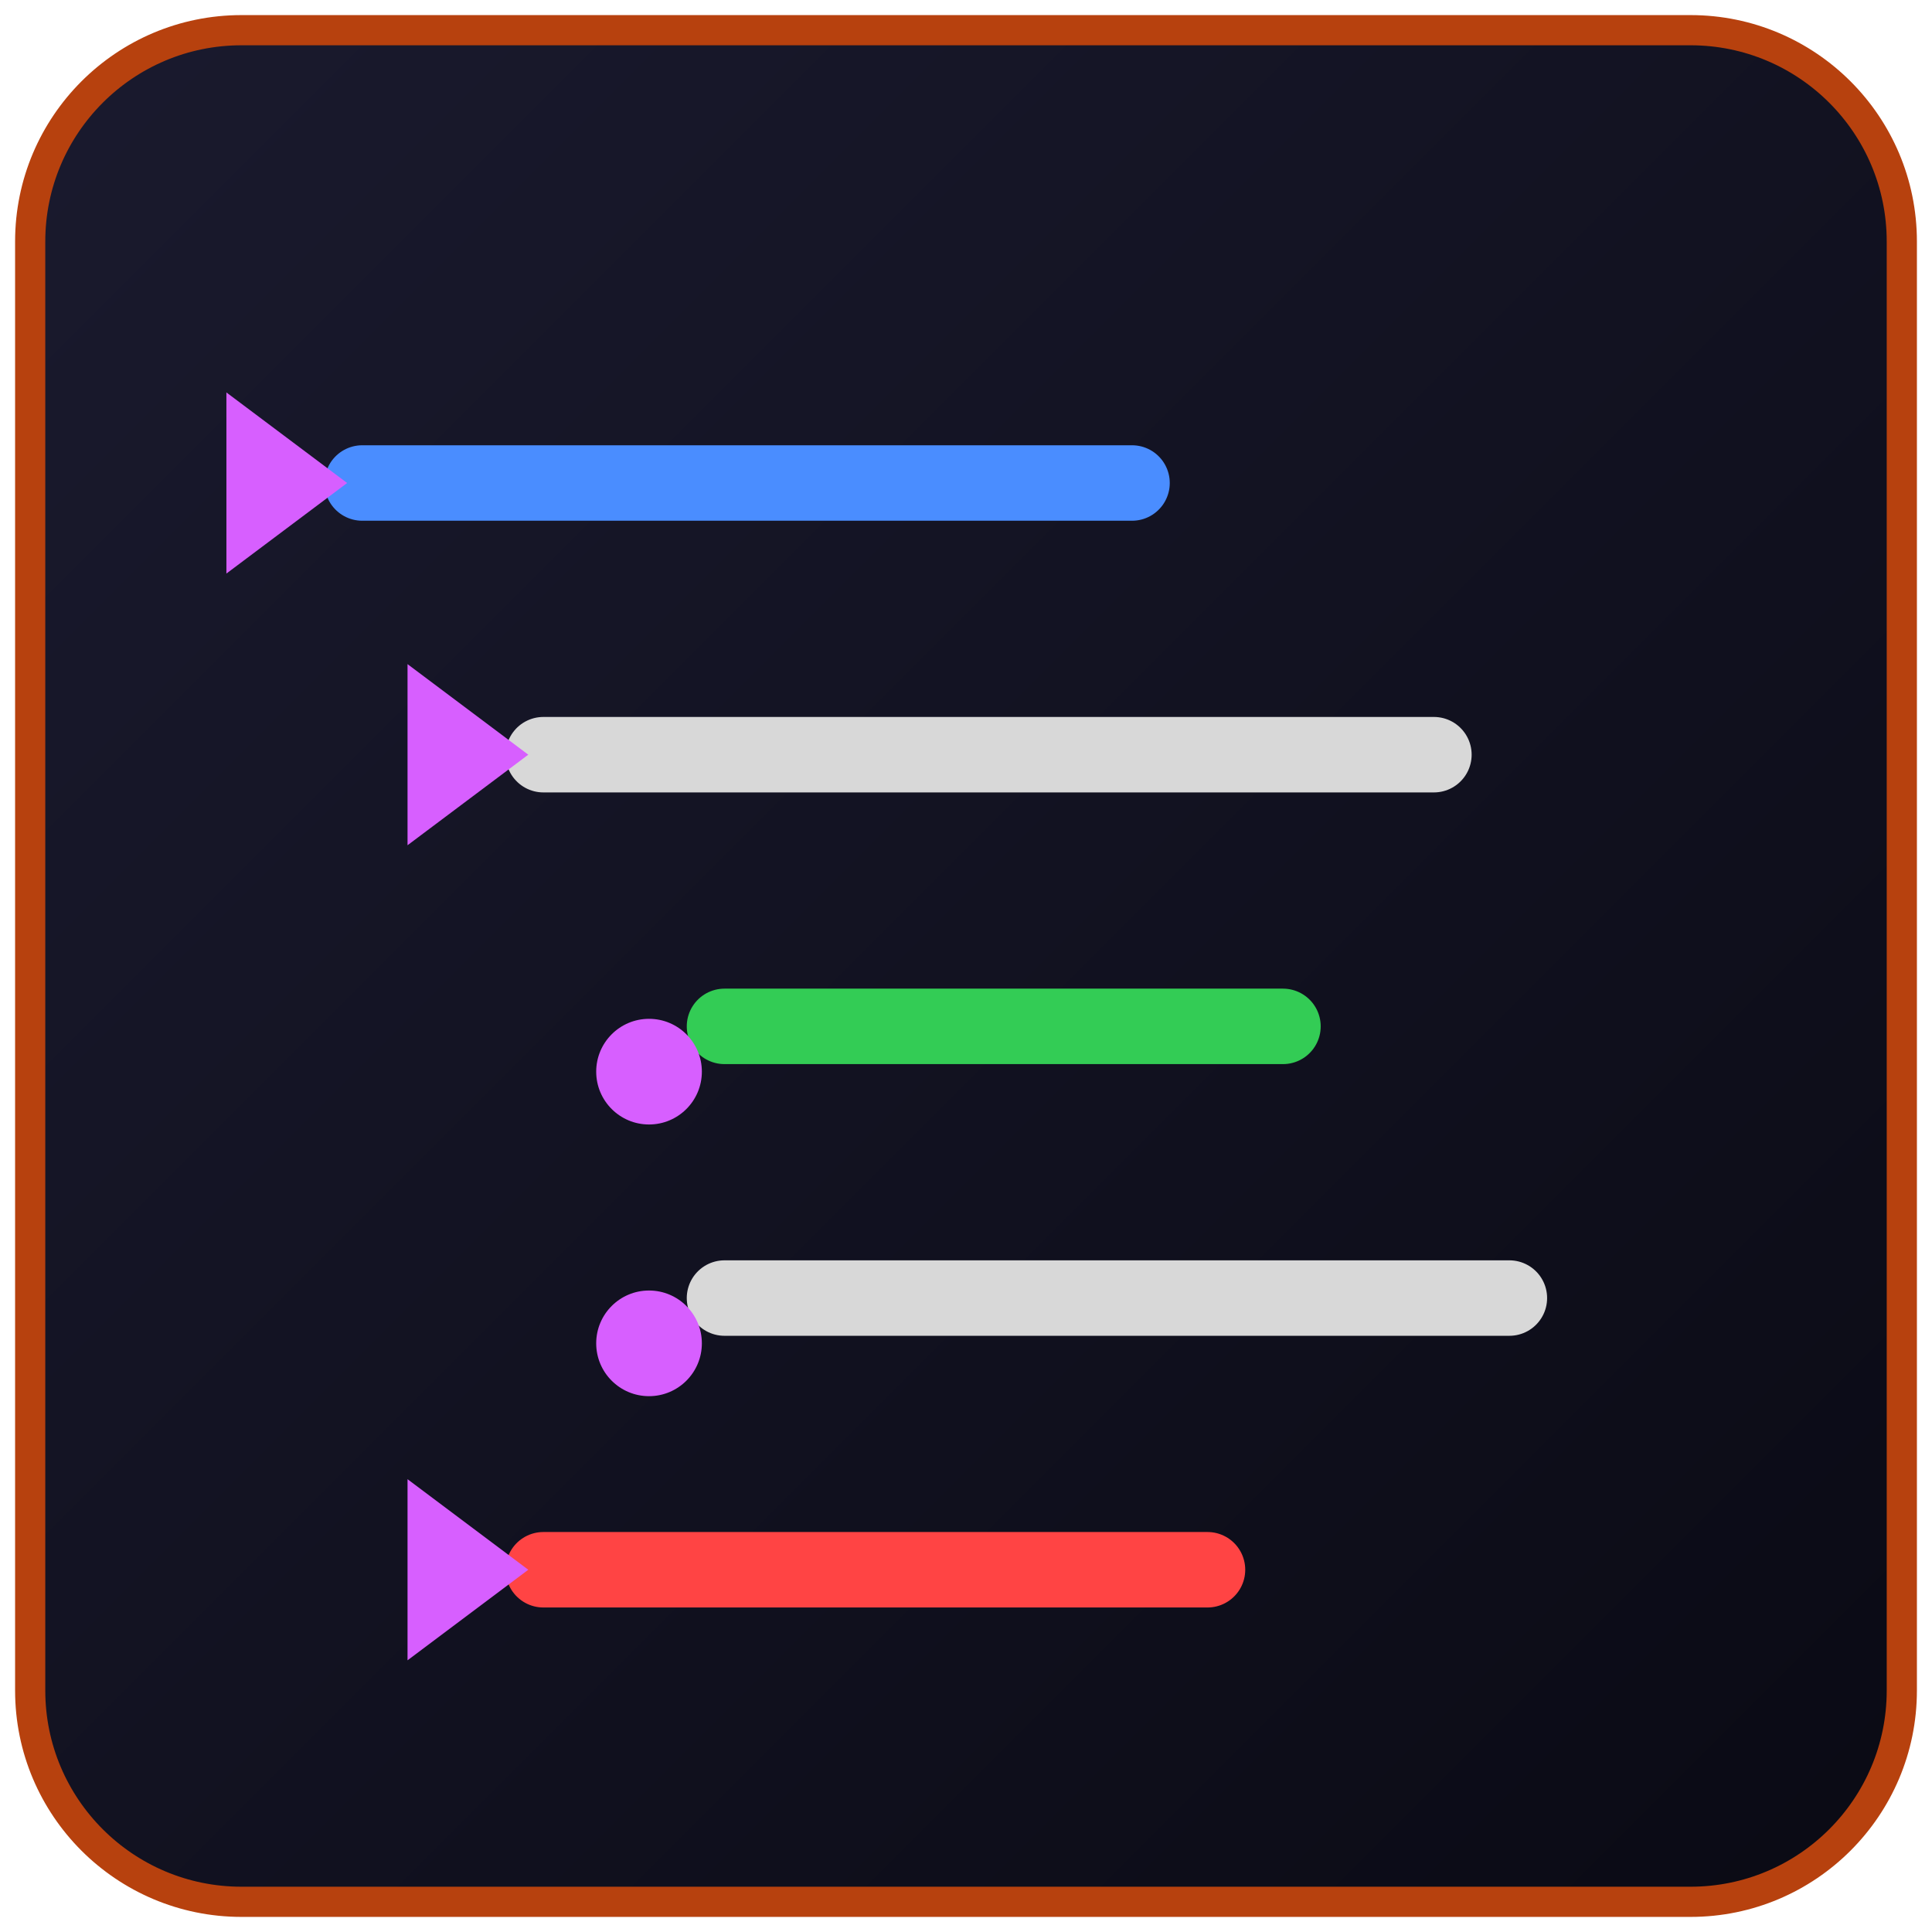
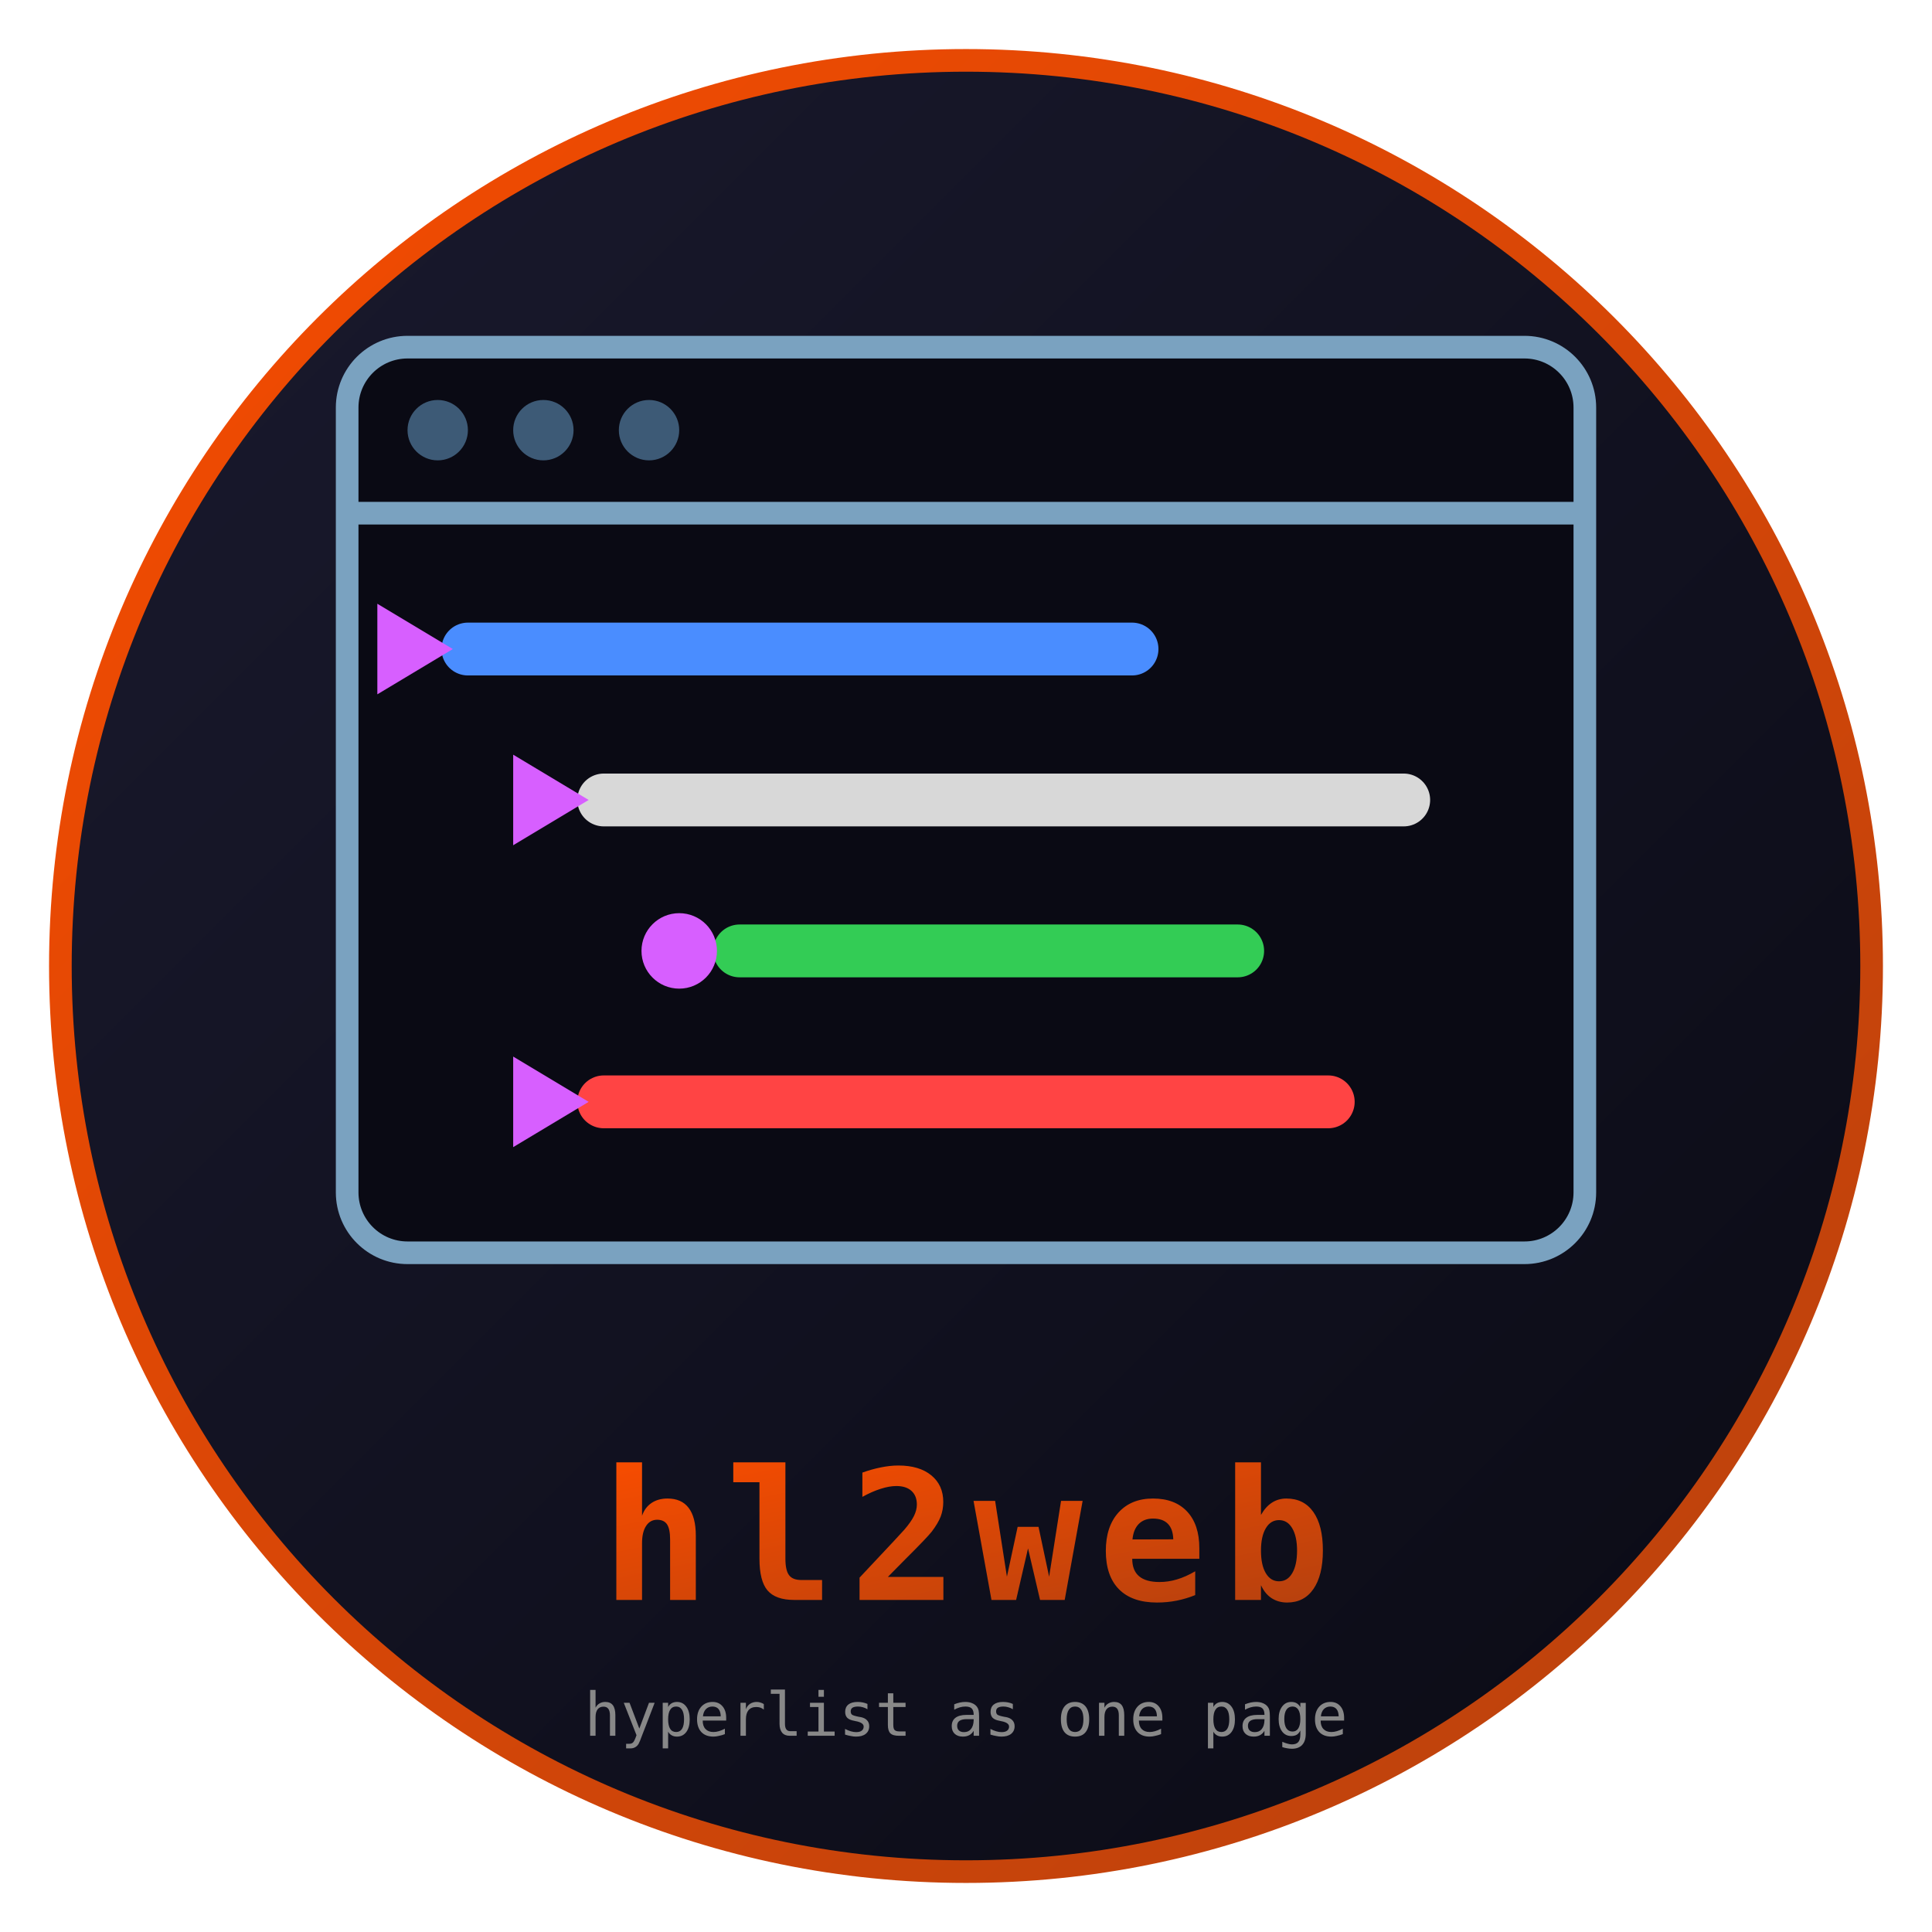
<svg xmlns="http://www.w3.org/2000/svg" viewBox="0 0 256 256" width="256" height="256">
  <defs>
    <linearGradient id="bg" x1="0%" y1="0%" x2="100%" y2="100%">
      <stop offset="0%" style="stop-color:#1a1a2e" />
      <stop offset="100%" style="stop-color:#0a0a14" />
    </linearGradient>
+     <linearGradient id="rust" x1="0%" y1="0%" x2="100%" y2="100%">
+       <stop offset="0%" style="stop-color:#f74c00" />
+       <stop offset="100%" style="stop-color:#b7410e" />
+     </linearGradient>
  </defs>
-   <rect x="4" y="4" width="248" height="248" rx="28" fill="url(#bg)" stroke="#b7410e" stroke-width="4" />
-   <g stroke-linecap="round" stroke-width="10">
-     <line x1="48" y1="64" x2="150" y2="64" stroke="#4a8dff" />
-     <line x1="72" y1="100" x2="190" y2="100" stroke="#d8d8d8" />
-     <line x1="96" y1="136" x2="170" y2="136" stroke="#33cc55" />
-     <line x1="96" y1="172" x2="200" y2="172" stroke="#d8d8d8" />
-     <line x1="72" y1="208" x2="160" y2="208" stroke="#ff4444" />
+   <circle cx="128" cy="128" r="120" fill="url(#bg)" stroke="url(#rust)" stroke-width="3" />
+   <rect x="46" y="46" width="164" height="120" rx="8" fill="#0a0a14" stroke="#7aa2c0" stroke-width="3" />
+   <line x1="46" y1="68" x2="210" y2="68" stroke="#7aa2c0" stroke-width="3" />
+   <g fill="#3d5a76">
+     <circle cx="58" cy="57" r="4" />
+     <circle cx="72" cy="57" r="4" />
+     <circle cx="86" cy="57" r="4" />
+   </g>
+   <g stroke-linecap="round" stroke-width="7">
+     <line x1="62" y1="86" x2="150" y2="86" stroke="#4a8dff" />
+     <line x1="80" y1="106" x2="186" y2="106" stroke="#d8d8d8" />
+     <line x1="98" y1="126" x2="164" y2="126" stroke="#33cc55" />
+     <line x1="80" y1="146" x2="176" y2="146" stroke="#ff4444" />
  </g>
  <g fill="#d75fff">
-     <path d="M30 52 l16 12 -16 12 z" />
-     <path d="M54 88 l16 12 -16 12 z" />
-     <path d="M54 196 l16 12 -16 12 z" />
+     <path d="M50 80 l10 6 -10 6 z" />
+     <path d="M68 100 l10 6 -10 6 z" />
+     <path d="M68 140 l10 6 -10 6 z" />
  </g>
-   <circle cx="86" cy="142" r="7" fill="#d75fff" />
-   <circle cx="86" cy="178" r="7" fill="#d75fff" />
+   <circle cx="90" cy="126" r="5" fill="#d75fff" />
+   <text x="128" y="212" font-family="monospace" font-size="24" font-weight="bold" fill="url(#rust)" text-anchor="middle" letter-spacing="2">hl2web</text>
+   <text x="128" y="230" font-family="monospace" font-size="8" fill="#888" text-anchor="middle">hyperlist as one page</text>
</svg>
